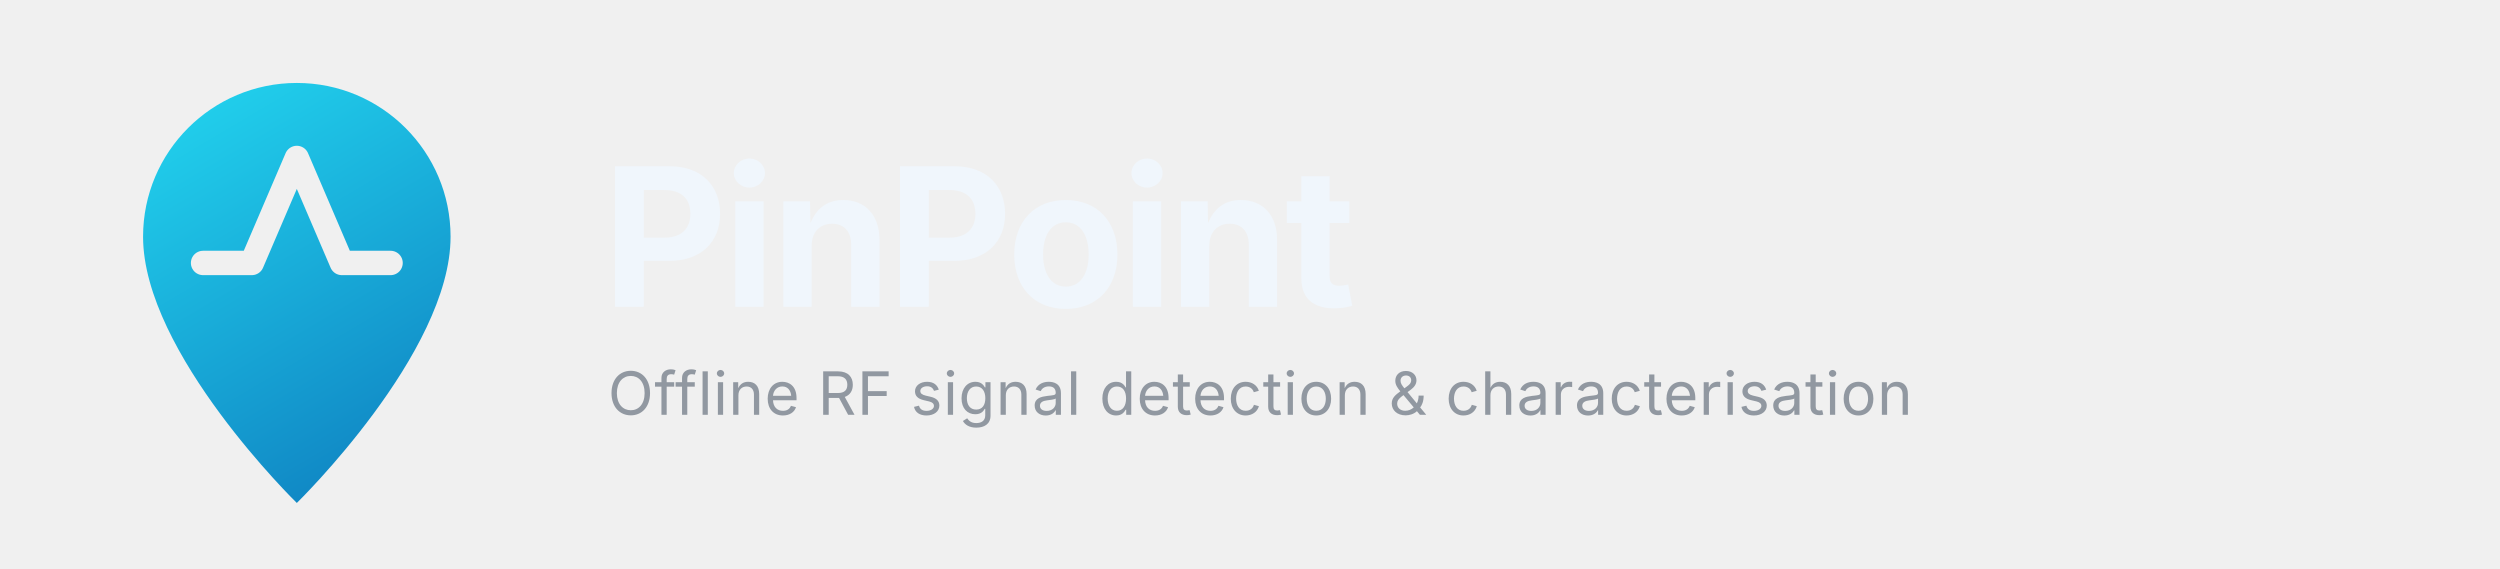
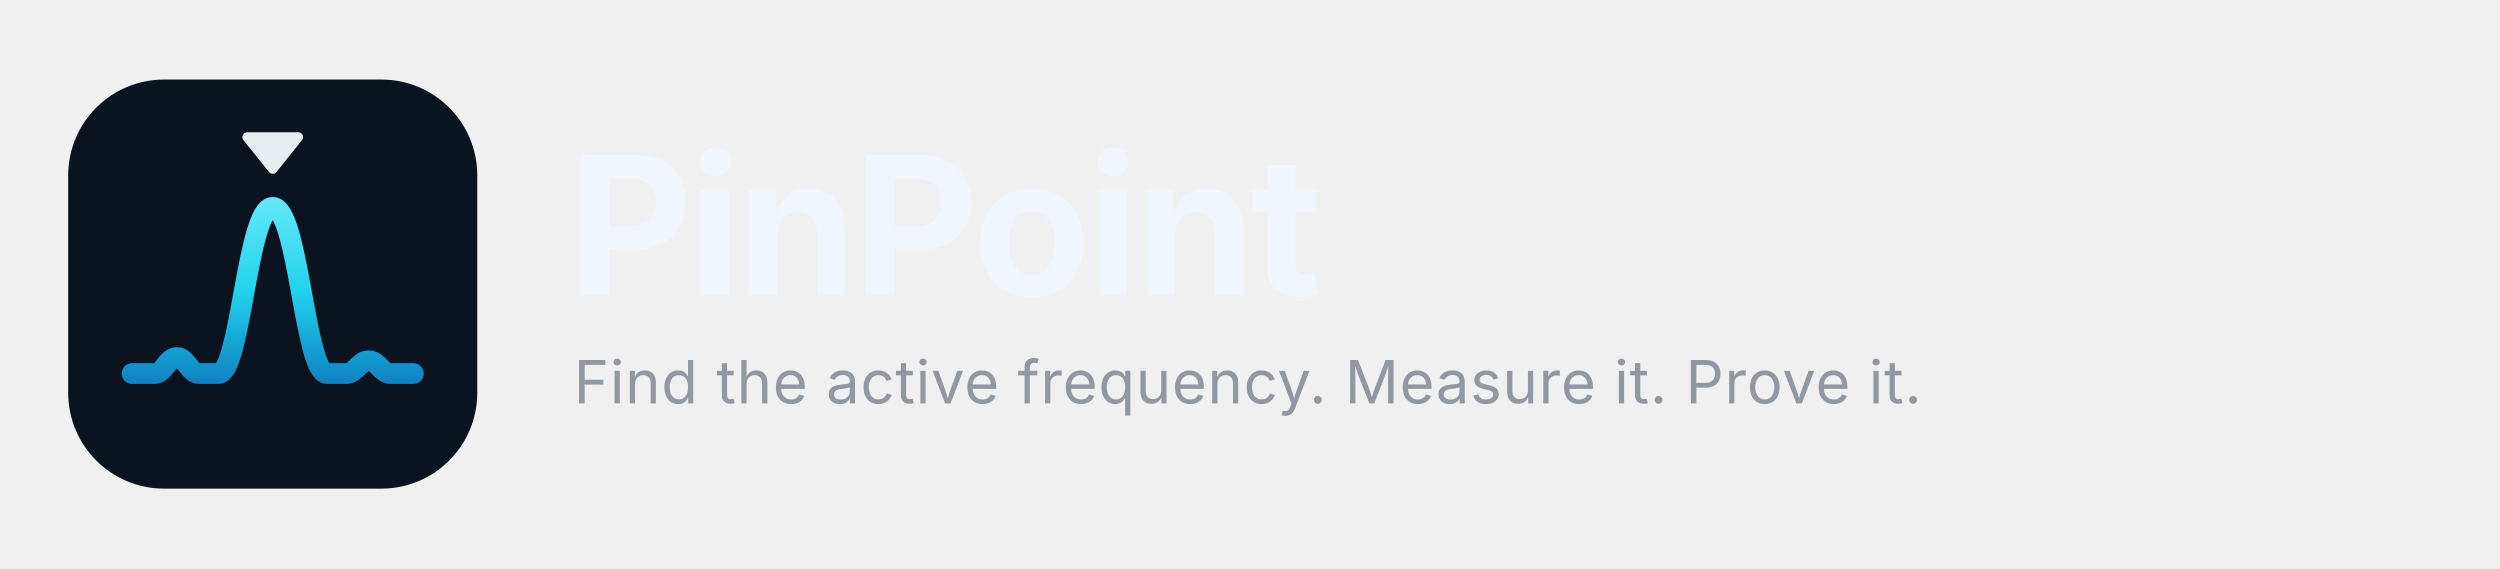
<svg xmlns="http://www.w3.org/2000/svg" viewBox="0 0 880 200" width="880" height="200">
  <defs>
-     <linearGradient id="pp-fill" x1="64" y1="24" x2="192" y2="240" gradientUnits="userSpaceOnUse">
-       <stop offset="0" stop-color="#22D3EE" />
+     <linearGradient id="pp-trace" x1="0" y1="72" x2="0" y2="192" gradientUnits="userSpaceOnUse">
+       <stop offset="0" stop-color="#67E8F9" />
+       <stop offset=".5" stop-color="#22D3EE" />
      <stop offset="1" stop-color="#0E7FC0" />
    </linearGradient>
-     <mask id="pp-peak" maskUnits="userSpaceOnUse" x="0" y="0" width="256" height="256">
-       <rect width="256" height="256" fill="#fff" />
-       <path d="M78 116H104L128 60L152 116H178" fill="none" stroke="#000" stroke-width="13" stroke-linecap="round" stroke-linejoin="round" />
-     </mask>
  </defs>
-   <g transform="translate(20 16) scale(0.66)">
-     <path mask="url(#pp-peak)" fill="url(#pp-fill)" d="M128 244C128 244 46 164 46 102a82 82 0 0 1 164 0c0 62-82 142-82 142Z" />
+   <g transform="translate(24 28) scale(0.5625)">
+     <rect width="256" height="256" rx="60" fill="#0B1220" />
+     <path d="M40 184h14c6 0 8-10 14-10s8 10 14 10h12c14 0 18-104 34-104s20 104 34 104h12c6 0 8-8 14-8s8 8 14 8h14" fill="none" stroke="url(#pp-trace)" stroke-width="13" stroke-linecap="round" stroke-linejoin="round" />
+     <path d="M112 36h32l-16 20z" fill="#E6EDF3" stroke="#E6EDF3" stroke-width="6" stroke-linejoin="round" />
  </g>
-   <text x="212" y="108" fill="#F0F6FC" font-family="Inter, 'Segoe UI', 'Helvetica Neue', Arial, sans-serif" font-size="68" font-weight="700" letter-spacing="-1.5">PinPoint</text>
-   <text x="214" y="146" fill="#9198A1" font-family="Inter, 'Segoe UI', 'Helvetica Neue', Arial, sans-serif" font-size="21" letter-spacing="0.3">Offline RF signal detection &amp; characterisation</text>
+   <text x="200" y="104" fill="#F0F6FC" font-family="Inter, 'Segoe UI', 'Helvetica Neue', Arial, sans-serif" font-size="68" font-weight="700" letter-spacing="-1.5">PinPoint</text>
+   <text x="202" y="142" fill="#9198A1" font-family="Inter, 'Segoe UI', 'Helvetica Neue', Arial, sans-serif" font-size="21" letter-spacing="0.3">Find the active frequency. Measure it. Prove it.</text>
</svg>
